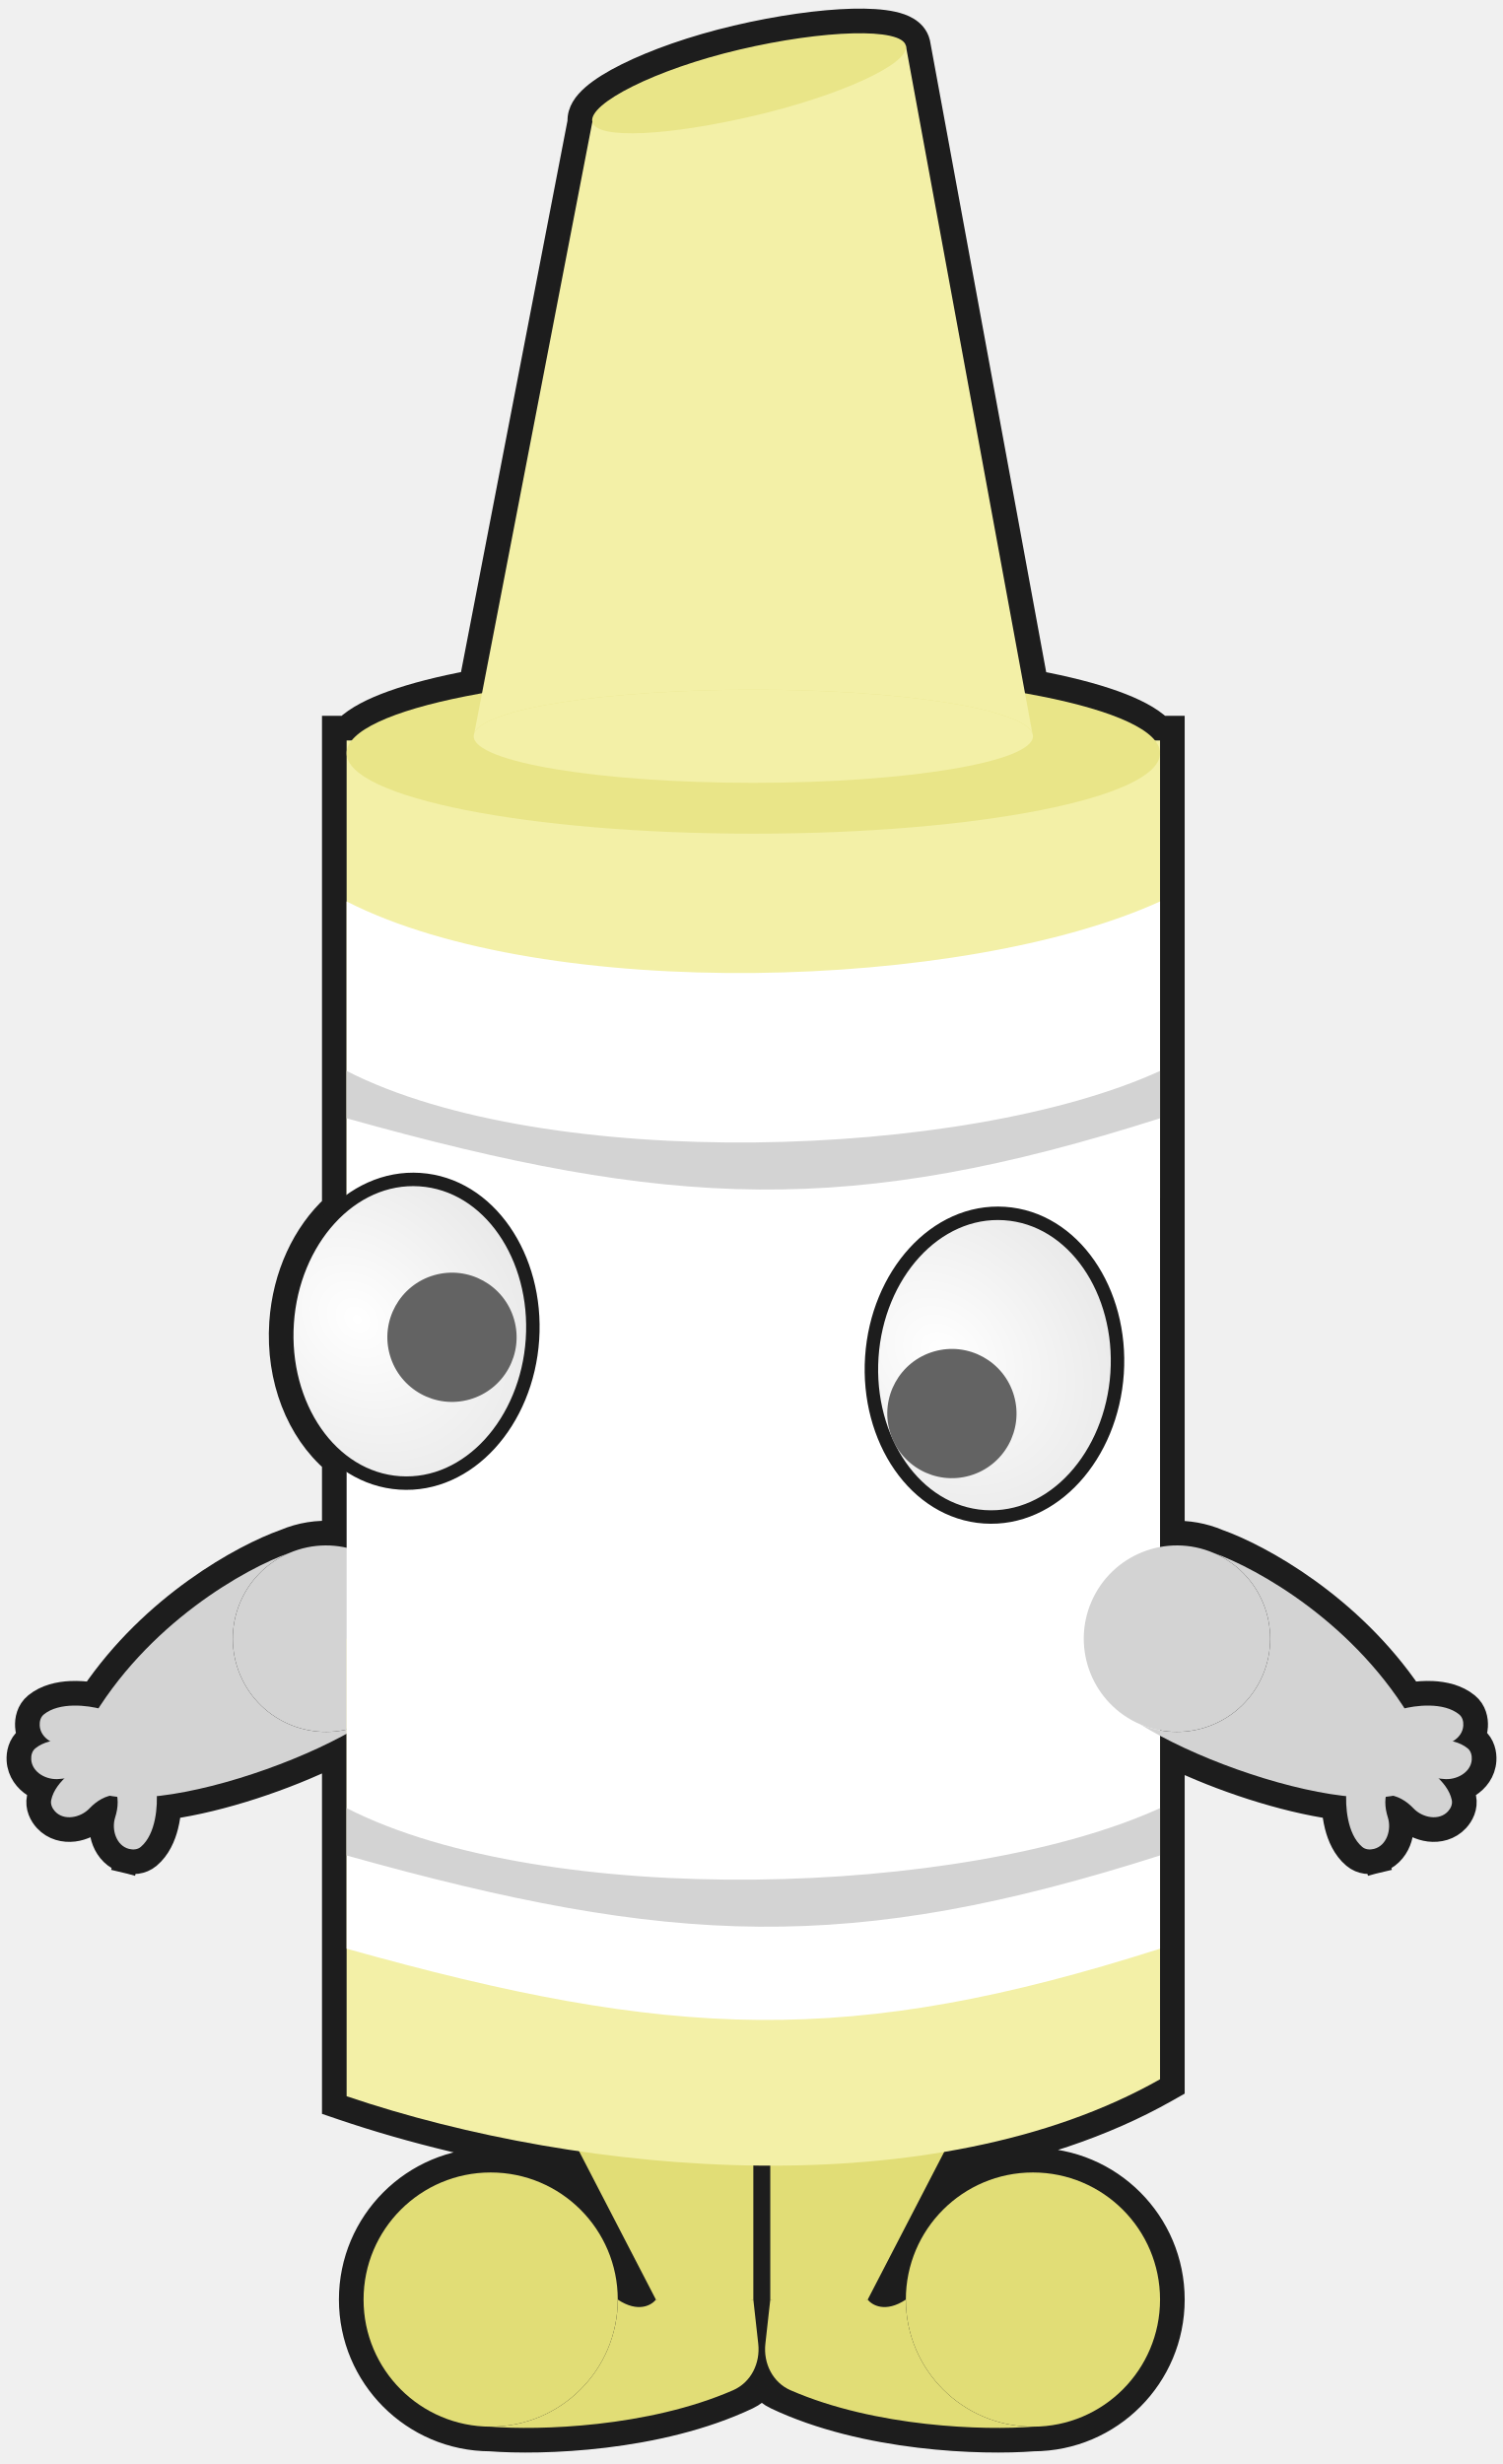
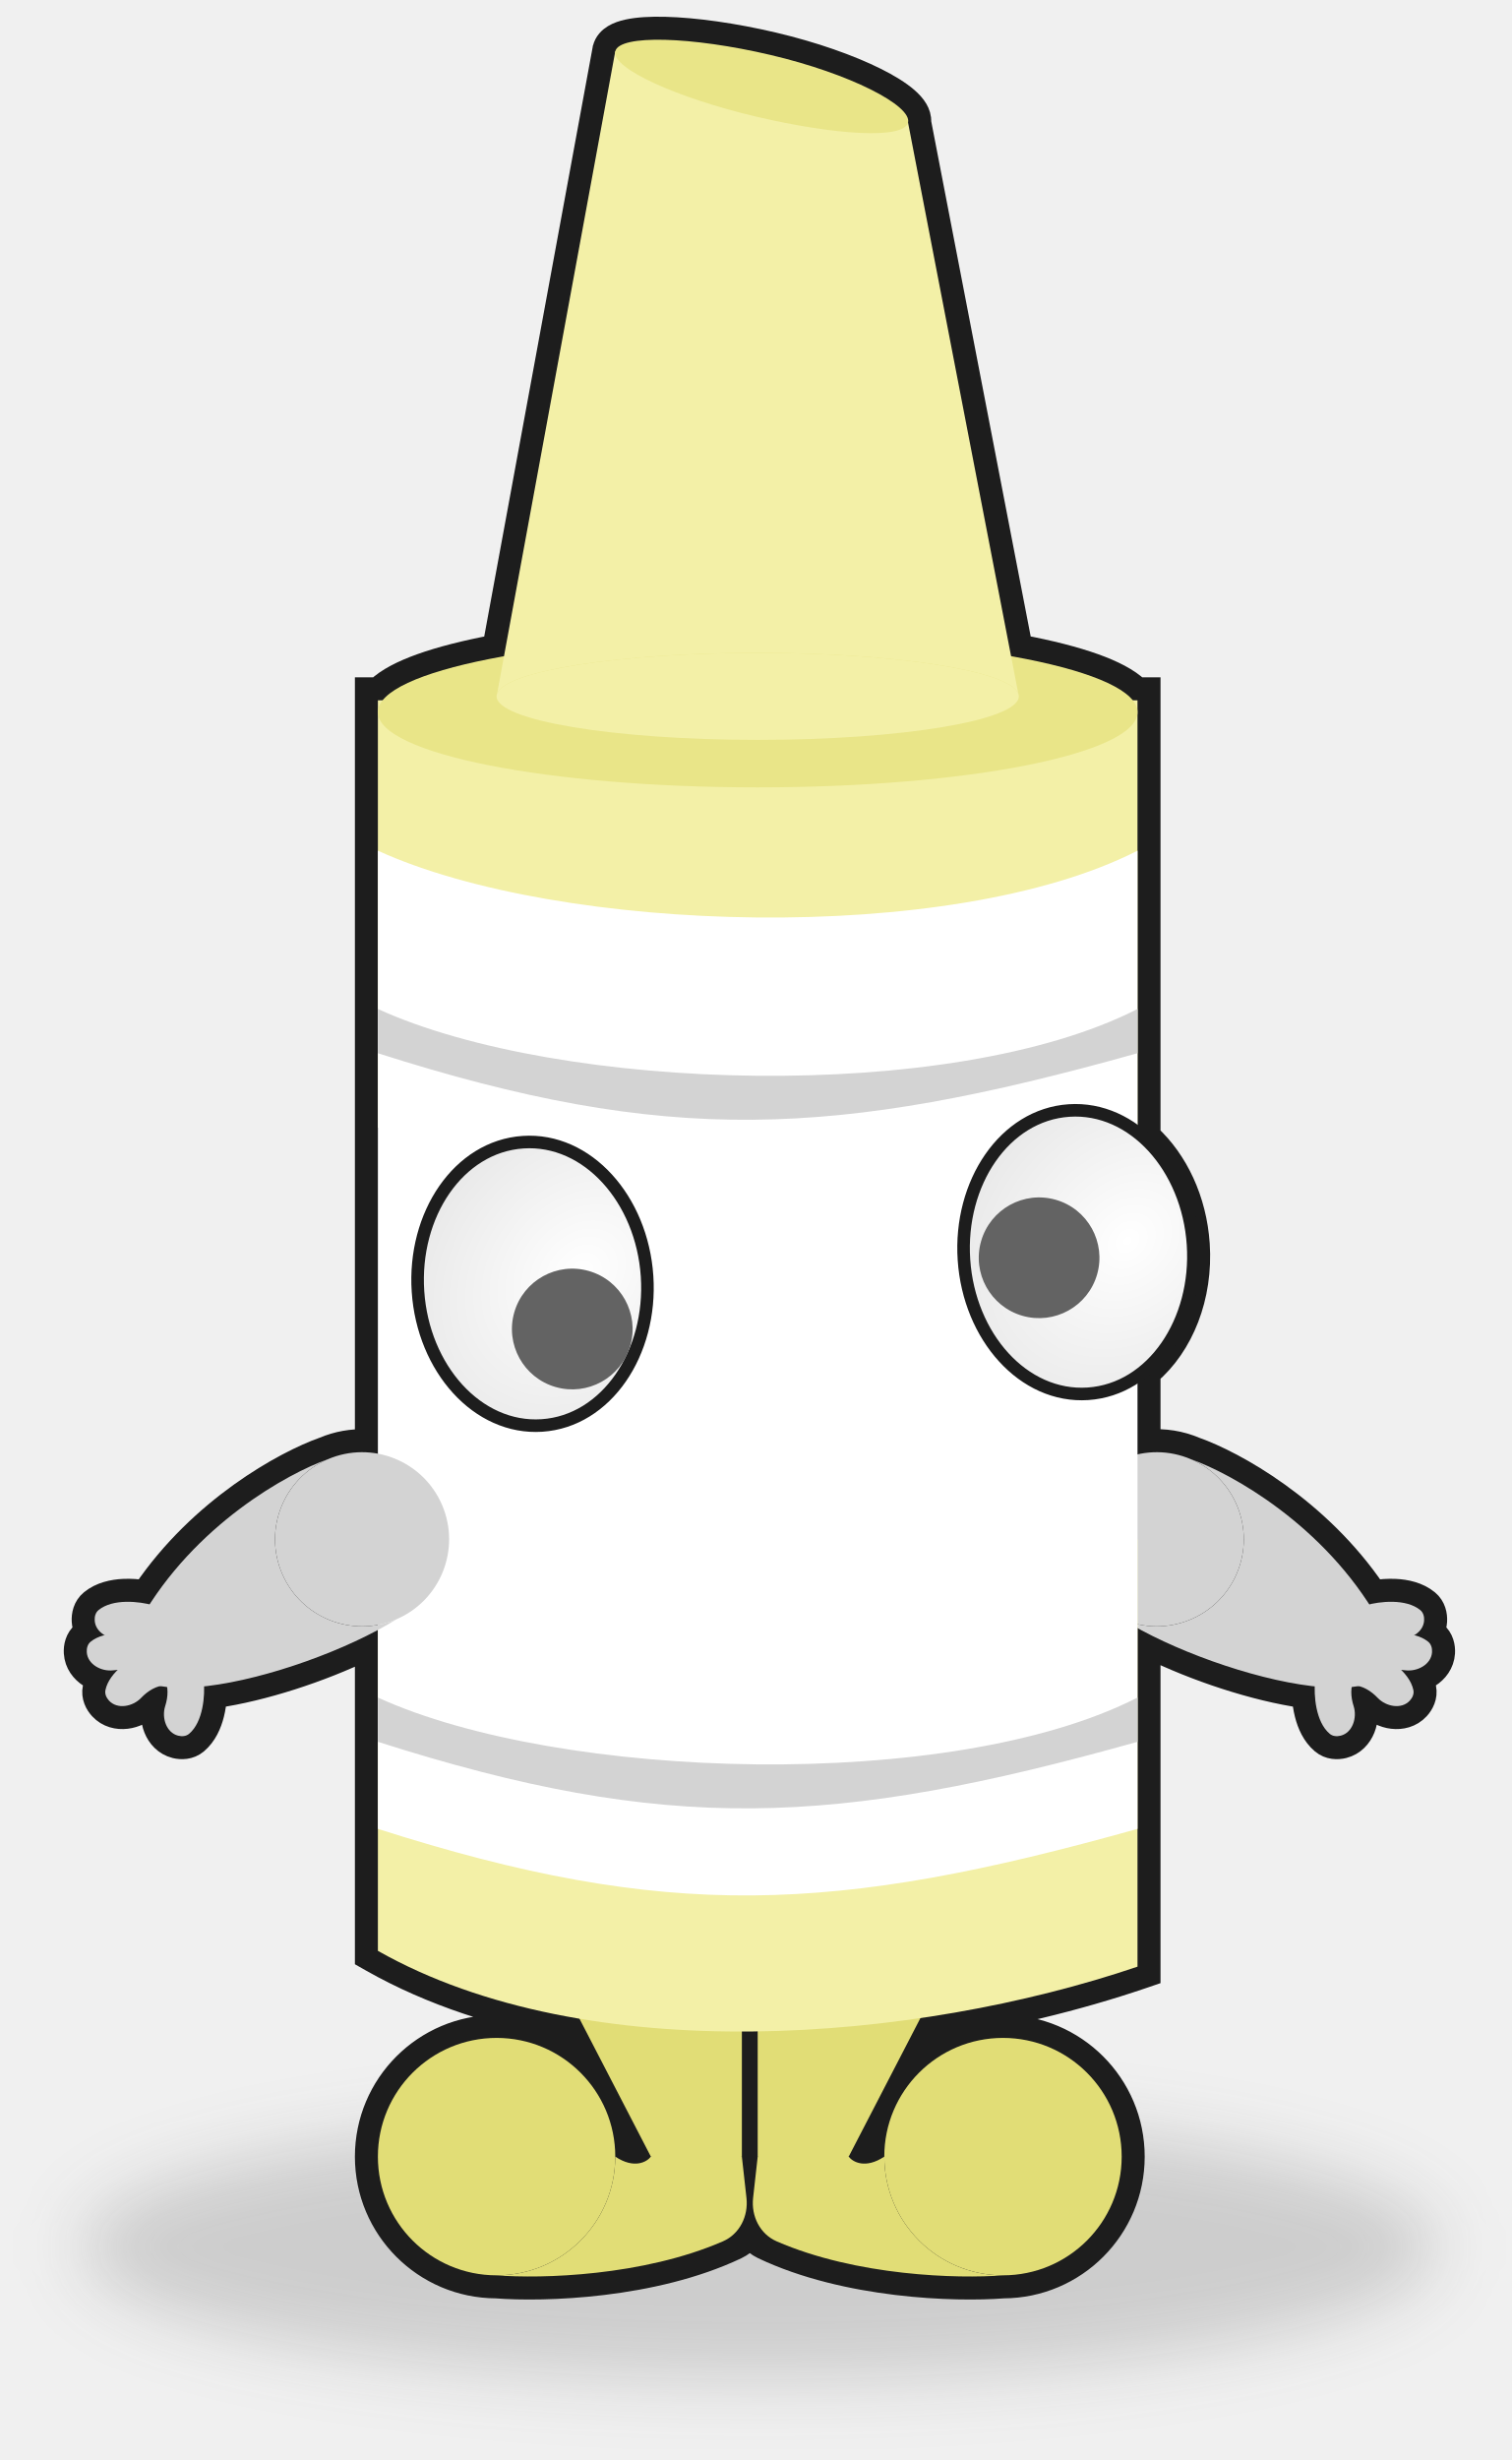
- <svg xmlns="http://www.w3.org/2000/svg" width="122" height="200" viewBox="0 0 122 200" fill="none">
-   <path d="M31.883 57.043C30.294 57.613 28.952 58.285 28.108 59.103H27.136V60.103V97.911C24.733 100.121 23.114 103.517 22.857 107.361C22.552 111.93 24.239 116.145 27.136 118.614V124.467C25.804 124.361 24.428 124.565 23.116 125.123C19.745 126.315 12.421 130.331 7.527 137.554C6.986 137.469 6.36 137.418 5.726 137.448C4.816 137.492 3.748 137.71 2.922 138.386C2.319 138.88 2.193 139.605 2.225 140.127C2.244 140.44 2.32 140.726 2.438 140.983C2.369 141.032 2.301 141.083 2.235 141.137C1.632 141.631 1.505 142.357 1.537 142.878C1.594 143.802 2.148 144.491 2.789 144.896C2.981 145.018 3.188 145.119 3.404 145.199C3.305 145.426 3.226 145.666 3.175 145.917C3.019 146.681 3.379 147.323 3.733 147.707C4.361 148.388 5.225 148.572 5.978 148.482C6.723 148.392 7.456 148.032 7.984 147.479C8.13 147.326 8.28 147.193 8.434 147.081C8.422 147.121 8.41 147.162 8.397 147.204C8.165 147.932 8.2 148.748 8.478 149.444C8.76 150.148 9.335 150.819 10.234 151.044L10.476 150.073L10.234 151.044C10.741 151.17 11.477 151.178 12.072 150.675C12.856 150.014 13.264 149.058 13.479 148.203C13.61 147.685 13.682 147.16 13.714 146.677C17.956 146.073 23.124 144.352 27.136 142.375V170.147V170.863L27.814 171.094C33.388 172.985 39.721 174.531 46.354 175.532L48.132 178.965C46.065 176.734 43.11 175.337 39.828 175.337C33.578 175.337 28.511 180.403 28.511 186.653C28.511 192.89 33.556 197.948 39.788 197.97C43.929 198.29 53.428 198.016 60.672 194.58C61.139 194.359 61.529 194.046 61.837 193.675C62.144 194.046 62.534 194.359 63.001 194.58C70.245 198.016 79.744 198.29 83.885 197.97C90.117 197.948 95.162 192.89 95.162 186.653C95.162 180.403 90.096 175.337 83.846 175.337C80.564 175.337 77.609 176.734 75.541 178.965L77.299 175.571C83.573 174.467 89.503 172.557 94.655 169.641L95.162 169.354V168.771V142.52C99.128 144.435 104.148 146.088 108.287 146.677C108.319 147.16 108.391 147.685 108.521 148.203C108.737 149.058 109.145 150.014 109.928 150.675C110.524 151.178 111.26 151.17 111.767 151.044L111.524 150.073L111.767 151.044C112.665 150.819 113.241 150.148 113.523 149.444C113.801 148.748 113.836 147.932 113.604 147.204C113.591 147.162 113.578 147.121 113.567 147.081C113.721 147.193 113.871 147.326 114.017 147.479C114.545 148.032 115.278 148.392 116.022 148.482C116.775 148.572 117.64 148.388 118.267 147.707C118.622 147.323 118.981 146.681 118.826 145.917C118.774 145.666 118.696 145.426 118.596 145.199C118.813 145.119 119.02 145.018 119.212 144.896C119.853 144.491 120.407 143.802 120.464 142.878C120.496 142.357 120.369 141.631 119.766 141.137C119.7 141.083 119.632 141.032 119.563 140.983C119.68 140.726 119.757 140.44 119.776 140.127C119.808 139.605 119.681 138.88 119.078 138.386C118.253 137.71 117.185 137.492 116.274 137.448C115.64 137.418 115.015 137.469 114.474 137.554C109.58 130.331 102.256 126.315 98.885 125.123C97.67 124.607 96.401 124.393 95.162 124.448V60.103V59.103H94.19C93.348 58.287 92.01 57.616 90.425 57.047C88.71 56.43 86.554 55.881 84.061 55.413L74.523 3.581C74.518 3.555 74.513 3.528 74.508 3.503L74.506 3.494L74.504 3.485L74.502 3.476C74.375 2.938 73.999 2.587 73.648 2.374C73.299 2.161 72.879 2.023 72.45 1.929C71.588 1.738 70.46 1.675 69.188 1.707C66.626 1.773 63.267 2.235 59.791 3.052C56.306 3.871 53.159 4.992 50.905 6.115C49.785 6.672 48.839 7.253 48.18 7.826C47.852 8.112 47.554 8.43 47.349 8.781C47.179 9.073 47.041 9.448 47.069 9.865L38.274 55.406C35.77 55.875 33.605 56.425 31.883 57.043ZM51.13 186.068C51.099 185.47 51.022 184.885 50.903 184.316L51.91 186.26C51.729 186.266 51.47 186.229 51.13 186.068ZM71.764 186.26L72.771 184.316C72.651 184.885 72.574 185.47 72.544 186.068C72.204 186.229 71.945 186.266 71.764 186.26Z" fill="#1D1D1D" stroke="#1D1D1D" stroke-width="2" />
-   <path d="M19.511 135.992C21.159 139.832 25.608 141.608 29.447 139.96C33.287 138.312 35.063 133.863 33.415 130.023C31.767 126.184 27.318 124.408 23.478 126.056C19.639 127.704 17.863 132.153 19.511 135.992Z" fill="#D3D3D3" />
-   <path d="M19.511 135.992C21.159 139.832 25.608 141.608 29.447 139.96C21.084 145.193 1.359 150.202 7.205 139.96C11.882 131.766 20.003 127.277 23.478 126.056C19.639 127.704 17.863 132.153 19.511 135.992Z" fill="#D3D3D3" />
-   <path d="M11.427 149.912C12.671 148.862 12.811 146.527 12.707 145.388L9.268 145.044C9.666 145.839 9.601 146.72 9.349 147.508C9.027 148.518 9.447 149.817 10.476 150.074C10.806 150.157 11.167 150.132 11.427 149.912Z" fill="#D3D3D3" />
-   <path d="M4.155 146.117C4.48 144.522 6.463 143.281 7.512 142.826L9.462 145.679C8.574 145.711 7.832 146.19 7.26 146.789C6.528 147.556 5.187 147.81 4.468 147.03C4.238 146.78 4.087 146.451 4.155 146.117Z" fill="#D3D3D3" />
-   <path d="M2.868 141.912C4.127 140.881 6.449 141.17 7.55 141.479L7.26 144.923C6.551 144.387 5.673 144.291 4.852 144.394C3.8 144.526 2.6 143.876 2.535 142.818C2.514 142.478 2.605 142.128 2.868 141.912Z" fill="#D3D3D3" />
-   <path d="M3.556 139.161C4.815 138.129 7.137 138.418 8.238 138.728L7.948 142.172C7.239 141.636 6.361 141.539 5.54 141.642C4.488 141.775 3.288 141.125 3.223 140.066C3.202 139.726 3.293 139.376 3.556 139.161Z" fill="#D3D3D3" />
-   <path d="M43.267 167.396H61.149V186.654C58.06 187.582 56.329 187.743 53.24 186.654L43.267 167.396Z" fill="#E1DD76" />
-   <path d="M80.406 167.396H62.524V186.654C65.613 187.582 67.344 187.743 70.433 186.654L80.406 167.396Z" fill="#E1DD76" />
-   <rect x="28.136" y="60.103" width="66.026" height="37.14" fill="#F3F0A7" />
-   <path d="M28.136 133.008H94.162V168.772C75.936 179.089 47.394 176.681 28.136 170.148V133.008Z" fill="#F3F0A7" />
-   <ellipse cx="61.149" cy="61.135" rx="33.013" ry="6.534" fill="#E9E588" />
-   <path d="M83.845 59.76C83.845 61.849 73.684 63.542 61.149 63.542C48.614 63.542 38.452 61.849 38.452 59.76C38.452 59.677 38.468 59.595 38.499 59.514C39.258 57.539 49.109 55.977 61.149 55.977C73.189 55.977 83.039 57.539 83.798 59.514C83.829 59.595 83.845 59.677 83.845 59.76Z" fill="#F3F0A7" />
-   <path d="M38.499 59.514C39.258 57.539 49.109 55.977 61.149 55.977C73.189 55.977 83.039 57.539 83.798 59.514L73.529 3.706L48.081 9.896L38.499 59.514Z" fill="#F3F0A7" />
-   <path d="M73.529 3.706C73.876 5.185 68.132 7.771 61.279 9.382C54.427 10.993 48.429 11.375 48.081 9.896C47.734 8.417 53.168 5.637 60.02 4.026C66.873 2.415 73.181 2.227 73.529 3.706Z" fill="#E9E588" />
-   <path d="M28.136 73.171C44.299 81.425 78.344 80.393 94.162 73.171V158.172C69.018 166.198 54.511 165.567 28.136 158.172V73.171Z" fill="white" />
-   <path d="M28.136 86.927C44.299 95.18 78.344 94.148 94.162 86.927V90.77C69.018 98.796 54.511 98.165 28.136 90.77V86.927Z" fill="#D3D3D3" />
-   <path d="M28.136 146.763C44.299 155.016 78.344 153.984 94.162 146.763V150.606C69.018 158.632 54.511 158.001 28.136 150.606V146.763Z" fill="#D3D3D3" />
-   <path d="M79.899 123.117C85.504 123.492 90.231 118.152 90.677 111.474C91.124 104.796 87.15 98.875 81.545 98.5C75.939 98.126 71.213 103.465 70.766 110.143C70.32 116.821 74.293 122.742 79.899 123.117Z" fill="url(#paint0_radial)" stroke="#1D1D1D" stroke-width="1.092" />
-   <circle cx="77.267" cy="114.737" r="5.245" transform="rotate(-16.0335 77.2669 114.737)" fill="#636363" />
-   <path d="M32.442 120.366C38.048 120.74 42.775 115.401 43.221 108.723C43.667 102.045 39.694 96.124 34.088 95.749C28.483 95.374 23.756 100.714 23.31 107.392C22.863 114.07 26.837 119.991 32.442 120.366Z" fill="url(#paint1_radial)" stroke="#1D1D1D" stroke-width="1.092" />
-   <circle cx="36.688" cy="108.546" r="5.245" transform="rotate(-16.0335 36.6883 108.546)" fill="#636363" />
-   <path d="M50.144 186.654C50.144 192.351 45.526 196.97 39.828 196.97C34.13 196.97 29.511 192.351 29.511 186.654C29.511 180.956 34.13 176.337 39.828 176.337C45.526 176.337 50.144 180.956 50.144 186.654Z" fill="#E1DD76" />
-   <path d="M50.144 186.654C50.144 192.351 45.526 196.97 39.828 196.97C43.729 197.278 52.56 197.034 59.5 194.015C60.957 193.381 61.723 191.823 61.548 190.244L61.149 186.654H53.239C52.895 187.112 51.795 187.754 50.144 186.654Z" fill="#E1DD76" />
-   <path d="M73.529 186.654C73.529 192.351 78.148 196.97 83.846 196.97C89.543 196.97 94.162 192.351 94.162 186.654C94.162 180.956 89.543 176.337 83.846 176.337C78.148 176.337 73.529 180.956 73.529 186.654Z" fill="#E1DD76" />
-   <path d="M73.529 186.654C73.529 192.351 78.148 196.97 83.846 196.97C79.944 197.278 71.113 197.034 64.173 194.015C62.716 193.381 61.95 191.823 62.126 190.244L62.525 186.654H70.434C70.778 187.112 71.878 187.754 73.529 186.654Z" fill="#E1DD76" />
-   <path d="M102.489 135.992C100.841 139.832 96.392 141.608 92.553 139.96C88.713 138.312 86.937 133.863 88.585 130.023C90.233 126.184 94.682 124.408 98.522 126.056C102.361 127.704 104.137 132.153 102.489 135.992Z" fill="#D3D3D3" />
-   <path d="M102.489 135.992C100.841 139.832 96.392 141.608 92.553 139.96C100.916 145.193 120.641 150.202 114.795 139.96C110.118 131.766 101.997 127.277 98.522 126.056C102.361 127.704 104.137 132.153 102.489 135.992Z" fill="#D3D3D3" />
-   <path d="M110.573 149.912C109.329 148.862 109.189 146.527 109.293 145.388L112.732 145.044C112.334 145.839 112.399 146.72 112.651 147.508C112.973 148.518 112.553 149.817 111.524 150.074C111.194 150.157 110.833 150.132 110.573 149.912Z" fill="#D3D3D3" />
-   <path d="M117.845 146.117C117.52 144.522 115.537 143.281 114.488 142.826L112.538 145.679C113.426 145.711 114.168 146.19 114.74 146.789C115.472 147.556 116.813 147.81 117.532 147.03C117.762 146.78 117.913 146.451 117.845 146.117Z" fill="#D3D3D3" />
-   <path d="M119.132 141.912C117.873 140.881 115.551 141.17 114.45 141.479L114.74 144.923C115.449 144.387 116.327 144.291 117.148 144.394C118.2 144.526 119.4 143.876 119.465 142.818C119.486 142.478 119.395 142.128 119.132 141.912Z" fill="#D3D3D3" />
-   <path d="M118.444 139.161C117.185 138.129 114.863 138.418 113.762 138.728L114.052 142.172C114.761 141.636 115.639 141.539 116.46 141.642C117.512 141.775 118.712 141.125 118.777 140.066C118.798 139.726 118.707 139.376 118.444 139.161Z" fill="#D3D3D3" />
+ <svg xmlns="http://www.w3.org/2000/svg" width="75" height="122" viewBox="0 0 75 122" fill="none">
+   <g filter="url(#filter0_f)">
+     <ellipse rx="33.672" ry="6.563" transform="matrix(-1 0 0 1 37.6721 111.427)" fill="#434343" fill-opacity="0.2" />
+   </g>
+   <path d="M71.094 80.89C71.134 80.918 71.172 80.947 71.21 80.978C71.555 81.26 71.627 81.674 71.609 81.972C71.576 82.499 71.26 82.892 70.894 83.123C70.784 83.193 70.666 83.251 70.543 83.296C70.599 83.426 70.644 83.562 70.674 83.706C70.762 84.142 70.557 84.508 70.355 84.727C69.997 85.116 69.503 85.221 69.074 85.169C68.649 85.119 68.231 84.913 67.929 84.597C67.846 84.51 67.76 84.434 67.672 84.37C67.679 84.393 67.686 84.417 67.693 84.44C67.826 84.856 67.806 85.322 67.647 85.719C67.486 86.121 67.158 86.503 66.645 86.632C66.356 86.704 65.936 86.708 65.596 86.421C65.149 86.044 64.916 85.498 64.793 85.01C64.718 84.715 64.677 84.415 64.659 84.14C62.238 83.795 59.288 82.813 56.999 81.684V97.534V97.943L56.612 98.075C53.431 99.154 49.816 100.036 46.031 100.607L45.016 102.567C46.196 101.293 47.883 100.496 49.755 100.496C53.322 100.496 56.214 103.388 56.214 106.955C56.214 110.514 53.335 113.401 49.778 113.413C47.415 113.596 41.993 113.44 37.859 111.479C37.593 111.352 37.37 111.174 37.195 110.962C37.019 111.174 36.797 111.352 36.53 111.479C32.396 113.44 26.975 113.596 24.611 113.413C21.055 113.401 18.176 110.514 18.176 106.955C18.176 103.388 21.067 100.496 24.634 100.496C26.507 100.496 28.194 101.293 29.373 102.567L28.37 100.63C24.789 99.999 21.405 98.91 18.465 97.246L18.176 97.082V96.749V81.767C15.912 82.86 13.047 83.803 10.685 84.14C10.667 84.415 10.626 84.715 10.551 85.01C10.428 85.498 10.195 86.044 9.748 86.421C9.408 86.708 8.988 86.704 8.699 86.632C8.186 86.503 7.858 86.121 7.697 85.719C7.538 85.322 7.518 84.856 7.651 84.44C7.658 84.417 7.665 84.393 7.672 84.37C7.584 84.434 7.498 84.51 7.415 84.597C7.113 84.913 6.695 85.119 6.27 85.169C5.841 85.221 5.347 85.116 4.989 84.727C4.787 84.508 4.582 84.142 4.671 83.706C4.7 83.562 4.745 83.426 4.801 83.296C4.678 83.251 4.56 83.193 4.45 83.123C4.084 82.892 3.768 82.499 3.736 81.972C3.717 81.674 3.79 81.26 4.134 80.978C4.172 80.947 4.21 80.918 4.25 80.89C4.183 80.744 4.139 80.58 4.128 80.401C4.11 80.104 4.182 79.69 4.526 79.408C4.997 79.022 5.607 78.897 6.127 78.873C6.488 78.855 6.845 78.884 7.154 78.933C9.947 74.811 14.127 72.519 16.051 71.838C16.744 71.544 17.469 71.422 18.176 71.453V34.731V34.16H18.73C19.211 33.694 19.975 33.311 20.879 32.986C21.858 32.635 23.088 32.322 24.511 32.054L29.955 2.473C29.957 2.458 29.96 2.443 29.963 2.428L29.964 2.424L29.965 2.418L29.967 2.413C30.039 2.106 30.253 1.906 30.454 1.784C30.653 1.663 30.893 1.584 31.137 1.53C31.63 1.421 32.273 1.385 32.999 1.404C34.461 1.441 36.379 1.705 38.362 2.171C40.351 2.639 42.147 3.279 43.434 3.919C44.073 4.237 44.613 4.569 44.989 4.896C45.176 5.059 45.346 5.241 45.463 5.441C45.56 5.607 45.639 5.821 45.623 6.059L50.642 32.05C52.071 32.318 53.307 32.632 54.29 32.984C55.197 33.31 55.962 33.694 56.444 34.16H56.999V34.731V56.308C58.37 57.57 59.294 59.508 59.441 61.702C59.615 64.309 58.652 66.715 56.999 68.124V71.464C57.759 71.403 58.544 71.52 59.293 71.838C61.217 72.519 65.397 74.811 68.19 78.933C68.499 78.884 68.856 78.855 69.218 78.873C69.737 78.897 70.347 79.022 70.818 79.408C71.162 79.69 71.234 80.104 71.216 80.401C71.205 80.58 71.161 80.744 71.094 80.89ZM31.529 106.73L30.955 105.62C31.023 105.945 31.067 106.279 31.084 106.62C31.278 106.712 31.426 106.733 31.529 106.73ZM43.305 106.62C43.323 106.279 43.367 105.945 43.435 105.62L42.86 106.73C42.964 106.733 43.111 106.712 43.305 106.62Z" fill="#1D1D1D" stroke="#1D1D1D" stroke-width="1.141" />
+   <path d="M61.35 78.042C60.41 80.233 57.871 81.247 55.679 80.306C53.488 79.365 52.474 76.826 53.415 74.635C54.356 72.444 56.895 71.43 59.086 72.371C61.277 73.311 62.291 75.85 61.35 78.042Z" fill="#D3D3D3" />
+   <path d="M61.35 78.042C60.41 80.233 57.871 81.247 55.679 80.306C60.453 83.292 71.71 86.151 68.373 80.306C65.704 75.63 61.07 73.067 59.086 72.371C61.277 73.311 62.291 75.85 61.35 78.042Z" fill="#D3D3D3" />
+   <path d="M65.964 85.986C65.254 85.387 65.174 84.054 65.233 83.404L67.196 83.208C66.969 83.661 67.006 84.164 67.15 84.614C67.334 85.191 67.094 85.932 66.507 86.078C66.318 86.126 66.112 86.111 65.964 85.986Z" fill="#D3D3D3" />
+   <path d="M70.114 83.82C69.929 82.91 68.797 82.201 68.198 81.942L67.085 83.57C67.593 83.588 68.016 83.862 68.342 84.203C68.76 84.641 69.525 84.786 69.935 84.341C70.067 84.198 70.153 84.01 70.114 83.82Z" fill="#D3D3D3" />
+   <path d="M70.849 81.42C70.13 80.831 68.805 80.996 68.177 81.173L68.342 83.139C68.747 82.833 69.248 82.778 69.716 82.836C70.317 82.912 71.002 82.541 71.039 81.937C71.051 81.743 70.999 81.543 70.849 81.42Z" fill="#D3D3D3" />
+   <path d="M70.456 79.85C69.737 79.261 68.412 79.426 67.784 79.603L67.95 81.568C68.354 81.262 68.855 81.207 69.324 81.266C69.924 81.342 70.609 80.971 70.646 80.367C70.658 80.173 70.606 79.973 70.456 79.85Z" fill="#D3D3D3" />
+   <path d="M47.792 95.964H37.587V106.955C39.35 107.485 40.338 107.576 42.101 106.955L47.792 95.964Z" fill="#E1DD76" />
+   <path d="M26.597 95.964H36.802V106.955C35.039 107.485 34.051 107.576 32.288 106.955L26.597 95.964Z" fill="#E1DD76" />
+   <rect width="37.682" height="21.196" transform="matrix(-1 0 0 1 56.4279 34.7311)" fill="#F3F0A7" />
+   <path d="M56.428 76.338H18.746V96.749C29.148 102.637 45.437 101.263 56.428 97.534V76.338Z" fill="#F3F0A7" />
+   <ellipse rx="18.841" ry="3.729" transform="matrix(-1 0 0 1 37.587 35.3196)" fill="#E9E588" />
+   <path d="M24.634 34.535C24.634 35.727 30.433 36.694 37.587 36.694C44.741 36.694 50.54 35.727 50.54 34.535C50.54 34.488 50.531 34.441 50.514 34.395C50.08 33.268 44.459 32.376 37.587 32.376C30.716 32.376 25.094 33.268 24.661 34.395C24.643 34.441 24.634 34.488 24.634 34.535Z" fill="#F3F0A7" />
+   <path d="M50.514 34.395C50.08 33.268 44.459 32.376 37.587 32.376C30.716 32.376 25.094 33.268 24.661 34.395L30.522 2.544L45.045 6.077L50.514 34.395Z" fill="#F3F0A7" />
+   <path d="M30.522 2.544C30.323 3.389 33.602 4.864 37.513 5.784C41.423 6.703 44.846 6.921 45.045 6.077C45.243 5.233 42.142 3.646 38.231 2.727C34.321 1.808 30.72 1.7 30.522 2.544Z" fill="#E9E588" />
+   <path d="M56.428 42.189C47.204 46.899 27.774 46.31 18.746 42.189V90.7C33.096 95.281 41.375 94.92 56.428 90.7V42.189Z" fill="white" />
+   <path d="M56.428 50.039C47.204 54.75 27.774 54.161 18.746 50.039V52.233C33.096 56.813 41.375 56.453 56.428 52.233V50.039Z" fill="#D3D3D3" />
+   <path d="M56.428 84.188C47.204 88.899 27.774 88.31 18.746 84.188V86.382C33.096 90.963 41.375 90.602 56.428 86.382V84.188Z" fill="#D3D3D3" />
+   <path d="M26.886 70.694C23.687 70.908 20.99 67.86 20.735 64.049C20.48 60.238 22.748 56.859 25.947 56.645C29.146 56.431 31.844 59.478 32.099 63.289C32.353 67.1 30.085 70.48 26.886 70.694Z" fill="url(#paint0_radial)" stroke="#1D1D1D" stroke-width="0.623" />
+   <circle r="2.993" transform="matrix(-0.961101 -0.276199 -0.276199 0.961101 28.3885 65.9108)" fill="#636363" />
+   <path d="M53.97 69.123C50.771 69.337 48.074 66.29 47.819 62.479C47.564 58.667 49.832 55.288 53.031 55.074C56.23 54.86 58.928 57.908 59.182 61.719C59.437 65.53 57.169 68.909 53.97 69.123Z" fill="url(#paint1_radial)" stroke="#1D1D1D" stroke-width="0.623" />
+   <circle r="2.993" transform="matrix(-0.961101 -0.276199 -0.276199 0.961101 51.5469 62.3779)" fill="#636363" />
+   <path d="M43.867 106.955C43.867 110.206 46.504 112.842 49.755 112.842C53.007 112.842 55.643 110.206 55.643 106.955C55.643 103.703 53.007 101.067 49.755 101.067C46.504 101.067 43.867 103.703 43.867 106.955Z" fill="#E1DD76" />
+   <path d="M43.867 106.955C43.867 110.206 46.504 112.842 49.755 112.842C47.529 113.018 42.489 112.879 38.528 111.156C37.697 110.794 37.259 109.905 37.359 109.004L37.587 106.955H42.101C42.297 107.216 42.925 107.583 43.867 106.955Z" fill="#E1DD76" />
+   <path d="M30.522 106.955C30.522 110.206 27.886 112.842 24.634 112.842C21.382 112.842 18.746 110.206 18.746 106.955C18.746 103.703 21.382 101.067 24.634 101.067C27.886 101.067 30.522 103.703 30.522 106.955Z" fill="#E1DD76" />
+   <path d="M30.522 106.955C30.522 110.206 27.886 112.842 24.634 112.842C26.861 113.018 31.901 112.879 35.861 111.156C36.693 110.794 37.13 109.905 37.03 109.004L36.802 106.955H32.288C32.092 107.216 31.464 107.583 30.522 106.955Z" fill="#E1DD76" />
+   <path d="M13.994 78.042C14.934 80.233 17.473 81.247 19.665 80.306C21.856 79.365 22.869 76.826 21.929 74.635C20.988 72.444 18.449 71.43 16.258 72.371C14.067 73.311 13.053 75.85 13.994 78.042Z" fill="#D3D3D3" />
+   <path d="M13.994 78.042C14.934 80.233 17.473 81.247 19.665 80.306C14.891 83.292 3.634 86.151 6.971 80.306C9.64 75.63 14.274 73.067 16.258 72.371C14.067 73.311 13.053 75.85 13.994 78.042Z" fill="#D3D3D3" />
+   <path d="M9.38 85.986C10.09 85.387 10.17 84.054 10.111 83.404L8.148 83.208C8.375 83.661 8.338 84.164 8.194 84.614C8.011 85.191 8.25 85.932 8.837 86.078C9.026 86.126 9.232 86.111 9.38 85.986Z" fill="#D3D3D3" />
+   <path d="M5.23 83.82C5.415 82.91 6.547 82.201 7.146 81.942L8.259 83.57C7.752 83.588 7.328 83.862 7.002 84.203C6.584 84.641 5.819 84.786 5.409 84.341C5.277 84.198 5.191 84.01 5.23 83.82Z" fill="#D3D3D3" />
+   <path d="M4.495 81.42C5.214 80.831 6.539 80.996 7.167 81.173L7.002 83.139C6.597 82.833 6.096 82.778 5.628 82.836C5.027 82.912 4.342 82.541 4.305 81.937C4.293 81.743 4.345 81.543 4.495 81.42Z" fill="#D3D3D3" />
+   <path d="M4.888 79.85C5.607 79.261 6.932 79.426 7.56 79.603L7.395 81.568C6.99 81.262 6.489 81.207 6.02 81.266C5.42 81.342 4.735 80.971 4.698 80.367C4.686 80.173 4.738 79.973 4.888 79.85Z" fill="#D3D3D3" />
  <defs>
-     <radialGradient id="paint0_radial" cx="0" cy="0" r="1" gradientUnits="userSpaceOnUse" gradientTransform="translate(76.4514 109.841) rotate(44.6752) scale(18.4748 14.7798)">
+     <filter id="filter0_f" x="0.576" y="101.44" width="74.192" height="19.975" filterUnits="userSpaceOnUse" color-interpolation-filters="sRGB">
+       <feFlood flood-opacity="0" result="BackgroundImageFix" />
+       <feBlend mode="normal" in="SourceGraphic" in2="BackgroundImageFix" result="shape" />
+       <feGaussianBlur stdDeviation="1.712" result="effect1_foregroundBlur" />
+     </filter>
+     <radialGradient id="paint0_radial" cx="0" cy="0" r="1" gradientUnits="userSpaceOnUse" gradientTransform="translate(28.854 63.1167) rotate(135.325) scale(10.5438 8.43501)">
      <stop stop-color="white" />
      <stop offset="1" stop-color="#E7E7E7" />
    </radialGradient>
-     <radialGradient id="paint1_radial" cx="0" cy="0" r="1" gradientUnits="userSpaceOnUse" gradientTransform="translate(28.9949 107.089) rotate(44.6752) scale(18.4748 14.7798)">
+     <radialGradient id="paint1_radial" cx="0" cy="0" r="1" gradientUnits="userSpaceOnUse" gradientTransform="translate(55.9379 61.5463) rotate(135.325) scale(10.5438 8.43501)">
      <stop stop-color="white" />
      <stop offset="1" stop-color="#E7E7E7" />
    </radialGradient>
  </defs>
</svg>
